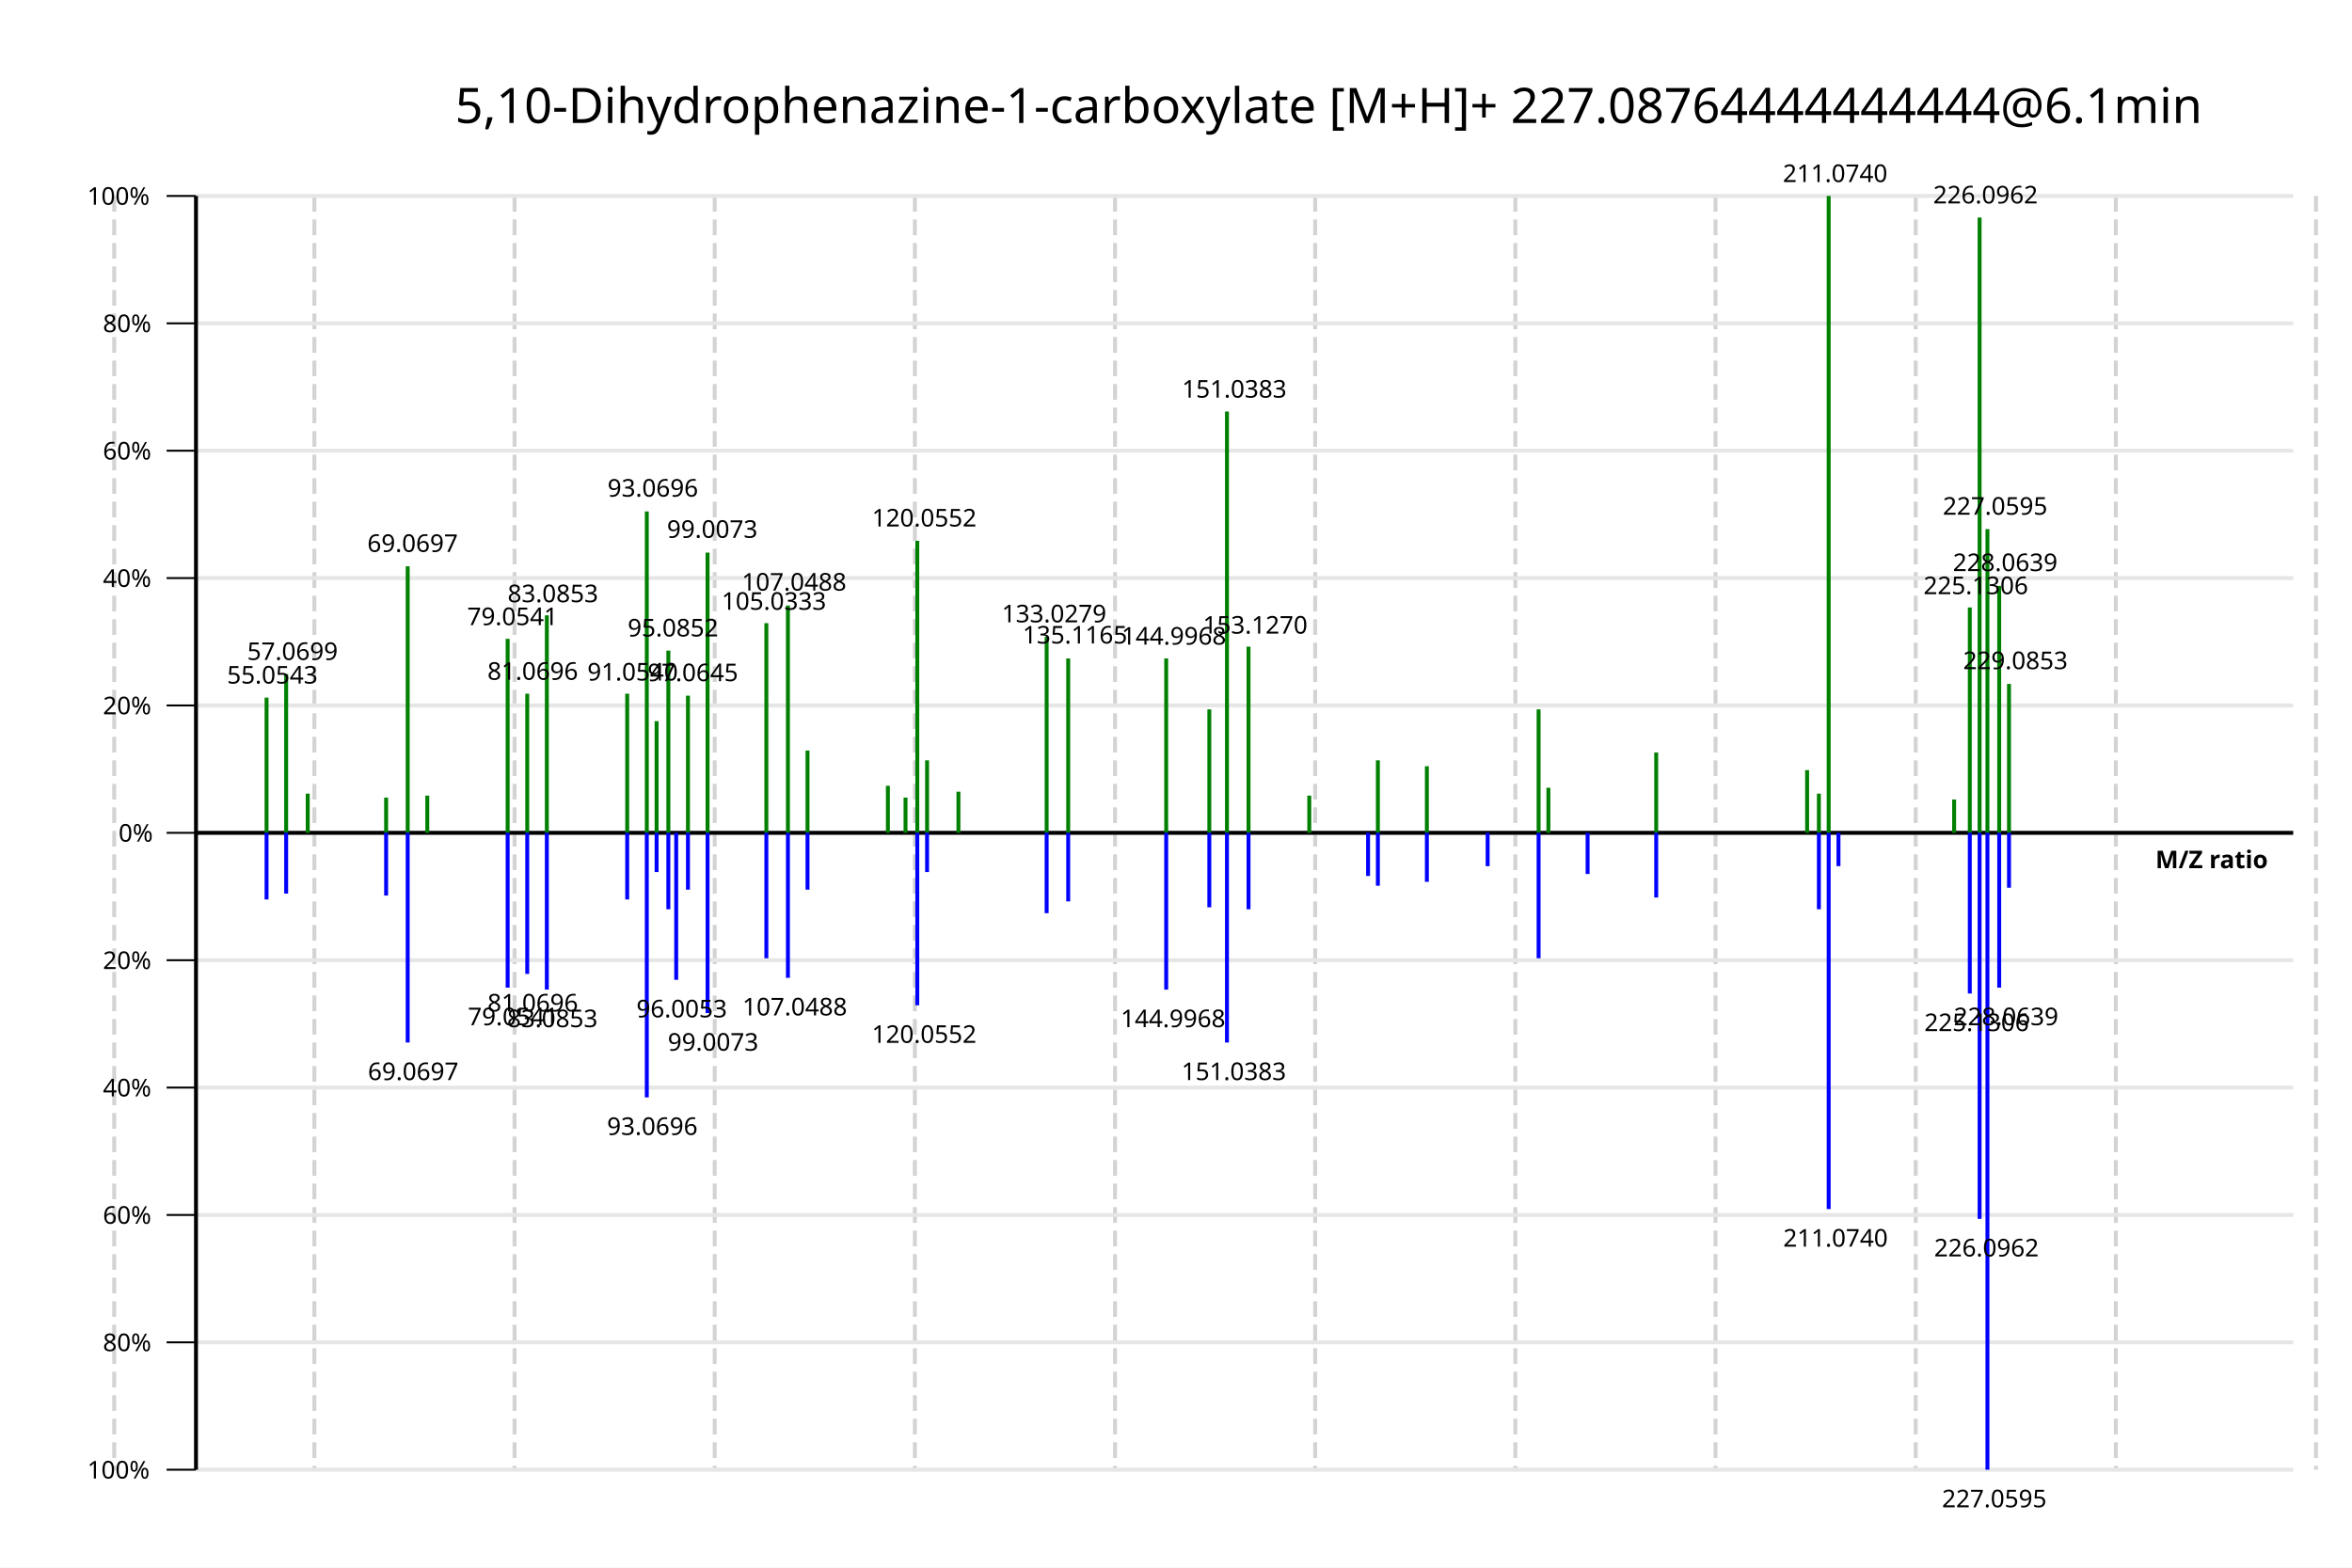
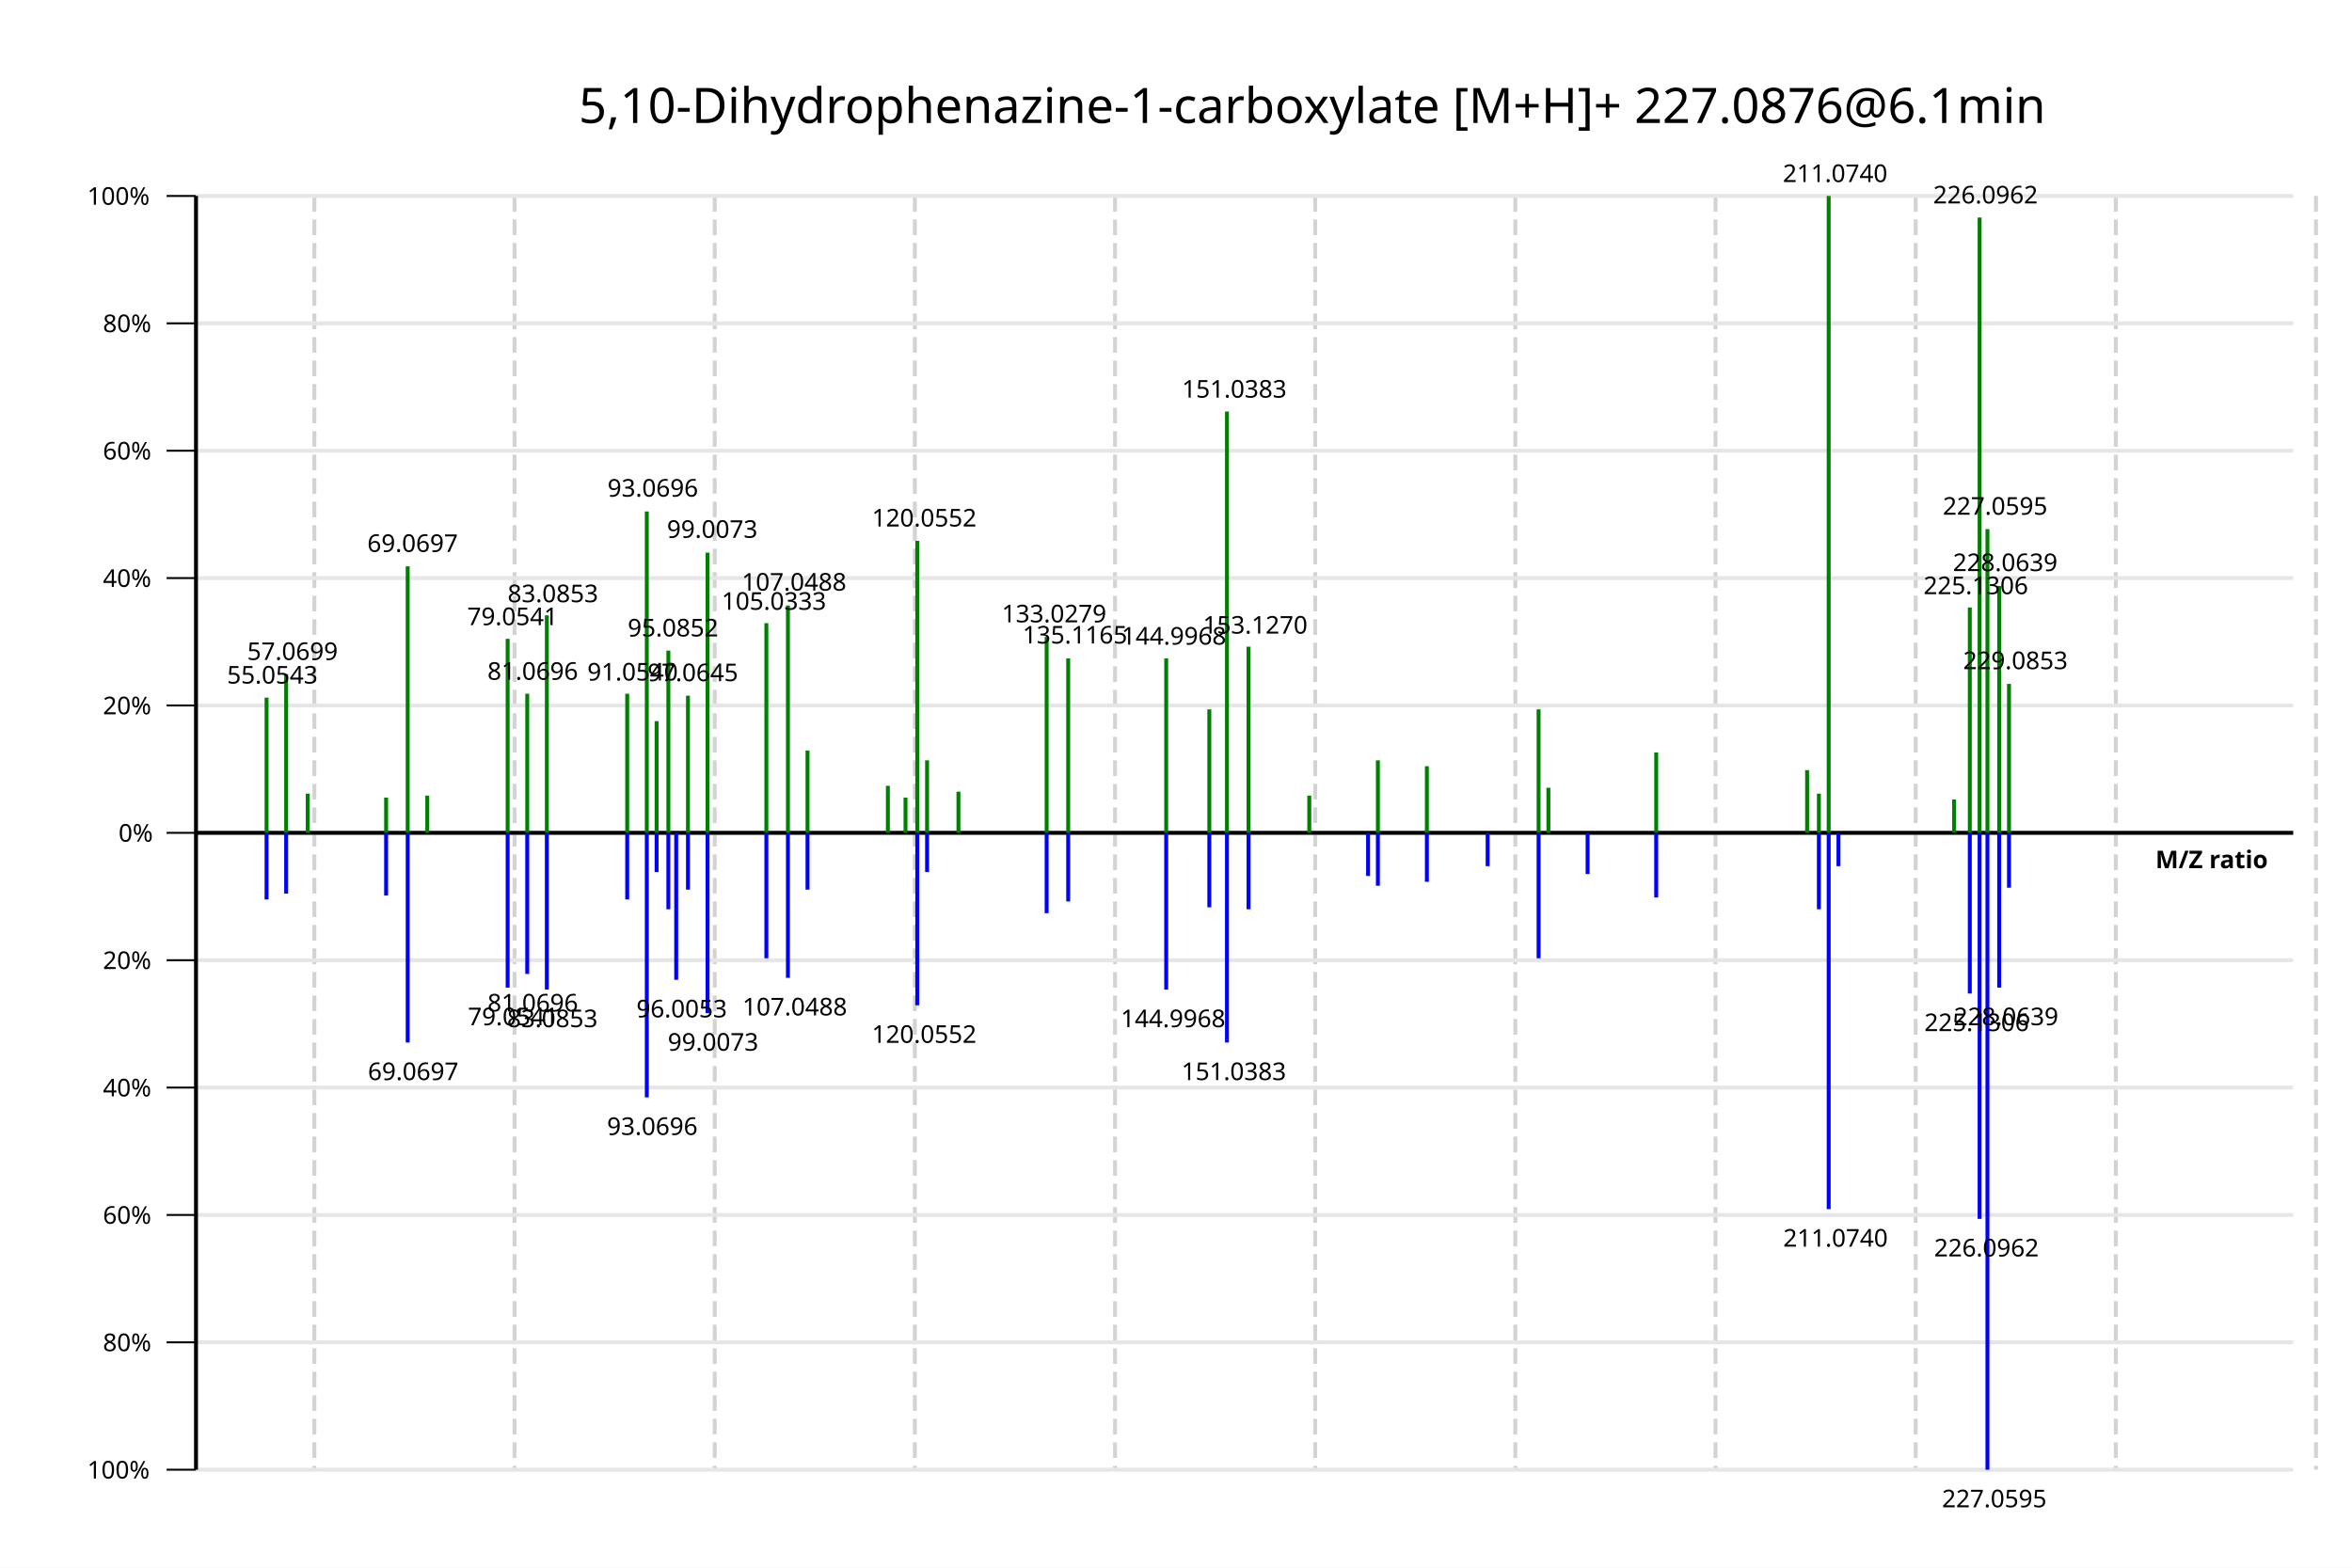
<svg xmlns="http://www.w3.org/2000/svg" preserveAspectRatio="xMaxYMax" width="1200" height="800" viewBox="0 0 1200 800">
  <rect x="0" y="0" width="1200" height="800" style="fill: #FFFFFF" />
-   <line x1="58.269" x2="58.269" y1="100" y2="750" style="stroke: #D3D3D3; stroke-width: 2; stroke-dash: dash;" stroke-dasharray="8 4" />
  <line x1="160.394" x2="160.394" y1="100" y2="750" style="stroke: #D3D3D3; stroke-width: 2; stroke-dash: dash;" stroke-dasharray="8 4" />
  <line x1="262.518" x2="262.518" y1="100" y2="750" style="stroke: #D3D3D3; stroke-width: 2; stroke-dash: dash;" stroke-dasharray="8 4" />
  <line x1="364.642" x2="364.642" y1="100" y2="750" style="stroke: #D3D3D3; stroke-width: 2; stroke-dash: dash;" stroke-dasharray="8 4" />
  <line x1="466.767" x2="466.767" y1="100" y2="750" style="stroke: #D3D3D3; stroke-width: 2; stroke-dash: dash;" stroke-dasharray="8 4" />
  <line x1="568.891" x2="568.891" y1="100" y2="750" style="stroke: #D3D3D3; stroke-width: 2; stroke-dash: dash;" stroke-dasharray="8 4" />
  <line x1="671.016" x2="671.016" y1="100" y2="750" style="stroke: #D3D3D3; stroke-width: 2; stroke-dash: dash;" stroke-dasharray="8 4" />
  <line x1="773.14" x2="773.14" y1="100" y2="750" style="stroke: #D3D3D3; stroke-width: 2; stroke-dash: dash;" stroke-dasharray="8 4" />
  <line x1="875.264" x2="875.264" y1="100" y2="750" style="stroke: #D3D3D3; stroke-width: 2; stroke-dash: dash;" stroke-dasharray="8 4" />
  <line x1="977.389" x2="977.389" y1="100" y2="750" style="stroke: #D3D3D3; stroke-width: 2; stroke-dash: dash;" stroke-dasharray="8 4" />
  <line x1="1079.513" x2="1079.513" y1="100" y2="750" style="stroke: #D3D3D3; stroke-width: 2; stroke-dash: dash;" stroke-dasharray="8 4" />
  <line x1="1181.637" x2="1181.637" y1="100" y2="750" style="stroke: #D3D3D3; stroke-width: 2; stroke-dash: dash;" stroke-dasharray="8 4" />
  <line x1="100" x2="85" y1="425" y2="425" style="stroke: #000000; stroke-width: 1; stroke-dash: solid;" />
  <line x1="100" x2="1170" y1="425" y2="425" style="stroke: #E6E6E6; stroke-width: 2; stroke-dash: solid;" />
  <text x="60.488" y="429.495" style="font-style: normal;font-size: 12.5px;font-family: Microsoft YaHei;color: black;fill: #000000;">0%</text>
  <line x1="100" x2="85" y1="360" y2="360" style="stroke: #000000; stroke-width: 1; stroke-dash: solid;" />
  <line x1="100" x2="1170" y1="360" y2="360" style="stroke: #E6E6E6; stroke-width: 2; stroke-dash: solid;" />
  <text x="52.502" y="364.495" style="font-style: normal;font-size: 12.5px;font-family: Microsoft YaHei;color: black;fill: #000000;">20%</text>
  <line x1="100" x2="85" y1="490" y2="490" style="stroke: #000000; stroke-width: 1; stroke-dash: solid;" />
  <line x1="100" x2="1170" y1="490" y2="490" style="stroke: #E6E6E6; stroke-width: 2; stroke-dash: solid;" />
  <text x="52.502" y="494.495" style="font-style: normal;font-size: 12.5px;font-family: Microsoft YaHei;color: black;fill: #000000;">20%</text>
  <line x1="100" x2="85" y1="295" y2="295" style="stroke: #000000; stroke-width: 1; stroke-dash: solid;" />
  <line x1="100" x2="1170" y1="295" y2="295" style="stroke: #E6E6E6; stroke-width: 2; stroke-dash: solid;" />
  <text x="52.502" y="299.495" style="font-style: normal;font-size: 12.5px;font-family: Microsoft YaHei;color: black;fill: #000000;">40%</text>
  <line x1="100" x2="85" y1="555" y2="555" style="stroke: #000000; stroke-width: 1; stroke-dash: solid;" />
  <line x1="100" x2="1170" y1="555" y2="555" style="stroke: #E6E6E6; stroke-width: 2; stroke-dash: solid;" />
  <text x="52.502" y="559.495" style="font-style: normal;font-size: 12.5px;font-family: Microsoft YaHei;color: black;fill: #000000;">40%</text>
  <line x1="100" x2="85" y1="230" y2="230" style="stroke: #000000; stroke-width: 1; stroke-dash: solid;" />
  <line x1="100" x2="1170" y1="230" y2="230" style="stroke: #E6E6E6; stroke-width: 2; stroke-dash: solid;" />
  <text x="52.502" y="234.495" style="font-style: normal;font-size: 12.5px;font-family: Microsoft YaHei;color: black;fill: #000000;">60%</text>
  <line x1="100" x2="85" y1="620" y2="620" style="stroke: #000000; stroke-width: 1; stroke-dash: solid;" />
  <line x1="100" x2="1170" y1="620" y2="620" style="stroke: #E6E6E6; stroke-width: 2; stroke-dash: solid;" />
  <text x="52.502" y="624.495" style="font-style: normal;font-size: 12.5px;font-family: Microsoft YaHei;color: black;fill: #000000;">60%</text>
  <line x1="100" x2="85" y1="165" y2="165" style="stroke: #000000; stroke-width: 1; stroke-dash: solid;" />
  <line x1="100" x2="1170" y1="165" y2="165" style="stroke: #E6E6E6; stroke-width: 2; stroke-dash: solid;" />
  <text x="52.502" y="169.495" style="font-style: normal;font-size: 12.5px;font-family: Microsoft YaHei;color: black;fill: #000000;">80%</text>
  <line x1="100" x2="85" y1="685" y2="685" style="stroke: #000000; stroke-width: 1; stroke-dash: solid;" />
  <line x1="100" x2="1170" y1="685" y2="685" style="stroke: #E6E6E6; stroke-width: 2; stroke-dash: solid;" />
  <text x="52.502" y="689.495" style="font-style: normal;font-size: 12.5px;font-family: Microsoft YaHei;color: black;fill: #000000;">80%</text>
  <line x1="100" x2="85" y1="100" y2="100" style="stroke: #000000; stroke-width: 1; stroke-dash: solid;" />
  <line x1="100" x2="1170" y1="100" y2="100" style="stroke: #E6E6E6; stroke-width: 2; stroke-dash: solid;" />
  <text x="44.516" y="104.495" style="font-style: normal;font-size: 12.5px;font-family: Microsoft YaHei;color: black;fill: #000000;">100%</text>
  <line x1="100" x2="85" y1="750" y2="750" style="stroke: #000000; stroke-width: 1; stroke-dash: solid;" />
  <line x1="100" x2="1170" y1="750" y2="750" style="stroke: #E6E6E6; stroke-width: 2; stroke-dash: solid;" />
  <text x="44.516" y="754.495" style="font-style: normal;font-size: 12.5px;font-family: Microsoft YaHei;color: black;fill: #000000;">100%</text>
  <line x1="100" x2="100" y1="100" y2="750" style="stroke: #000000; stroke-width: 2; stroke-dash: solid;" />
  <text x="50.004" y="502.399" style="font-style: strong;font-weight:bold;font-size: 12.5px;font-family: Microsoft YaHei;color: black;fill: #000000;transform-origin: 50.004px 502.399px;" transform="rotate(-90)">Relative Intensity(%)</text>
  <line x1="100" x2="1170" y1="425" y2="425" style="stroke: #000000; stroke-width: 2; stroke-dash: solid;" />
  <text x="1099.708" y="443.054" style="font-style: strong;font-weight:bold;font-size: 12.5px;font-family: Microsoft YaHei;color: black;fill: #000000;">M/Z ratio</text>
  <rect x="135" y="356" width="2" height="69" style="fill: #008000" />
  <rect x="145" y="344" width="2" height="81" style="fill: #008000" />
  <rect x="156" y="405" width="2" height="20" style="fill: #008000" />
  <rect x="196" y="407" width="2" height="18" style="fill: #008000" />
  <rect x="207" y="289" width="2" height="136" style="fill: #008000" />
  <rect x="217" y="406" width="2" height="19" style="fill: #008000" />
  <rect x="258" y="326" width="2" height="99" style="fill: #008000" />
  <rect x="268" y="354" width="2" height="71" style="fill: #008000" />
  <rect x="278" y="314" width="2" height="111" style="fill: #008000" />
  <rect x="319" y="354" width="2" height="71" style="fill: #008000" />
  <rect x="329" y="261" width="2" height="164" style="fill: #008000" />
  <rect x="334" y="368" width="2" height="57" style="fill: #008000" />
  <rect x="340" y="332" width="2" height="93" style="fill: #008000" />
  <rect x="350" y="355" width="2" height="70" style="fill: #008000" />
  <rect x="360" y="282" width="2" height="143" style="fill: #008000" />
  <rect x="390" y="318" width="2" height="107" style="fill: #008000" />
  <rect x="401" y="309" width="2" height="116" style="fill: #008000" />
  <rect x="411" y="383" width="2" height="42" style="fill: #008000" />
  <rect x="452" y="401" width="2" height="24" style="fill: #008000" />
  <rect x="461" y="407" width="2" height="18" style="fill: #008000" />
  <rect x="467" y="276" width="2" height="149" style="fill: #008000" />
  <rect x="472" y="388" width="2" height="37" style="fill: #008000" />
  <rect x="488" y="404" width="2" height="21" style="fill: #008000" />
  <rect x="533" y="325" width="2" height="100" style="fill: #008000" />
  <rect x="544" y="336" width="2" height="89" style="fill: #008000" />
  <rect x="594" y="336" width="2" height="89" style="fill: #008000" />
  <rect x="616" y="362" width="2" height="63" style="fill: #008000" />
  <rect x="625" y="210" width="2" height="215" style="fill: #008000" />
  <rect x="636" y="330" width="2" height="95" style="fill: #008000" />
  <rect x="667" y="406" width="2" height="19" style="fill: #008000" />
  <rect x="702" y="388" width="2" height="37" style="fill: #008000" />
  <rect x="727" y="391" width="2" height="34" style="fill: #008000" />
  <rect x="784" y="362" width="2" height="63" style="fill: #008000" />
  <rect x="789" y="402" width="2" height="23" style="fill: #008000" />
  <rect x="844" y="384" width="2" height="41" style="fill: #008000" />
  <rect x="921" y="393" width="2" height="32" style="fill: #008000" />
  <rect x="927" y="405" width="2" height="20" style="fill: #008000" />
  <rect x="932" y="100" width="2" height="325" style="fill: #008000" />
  <rect x="996" y="408" width="2" height="17" style="fill: #008000" />
  <rect x="1004" y="310" width="2" height="115" style="fill: #008000" />
  <rect x="1009" y="111" width="2" height="314" style="fill: #008000" />
  <rect x="1013" y="270" width="2" height="155" style="fill: #008000" />
  <rect x="1019" y="299" width="2" height="126" style="fill: #008000" />
  <rect x="1024" y="349" width="2" height="76" style="fill: #008000" />
  <rect x="135" y="425" width="2" height="34" style="fill: #0000FF" />
  <rect x="145" y="425" width="2" height="31" style="fill: #0000FF" />
  <rect x="196" y="425" width="2" height="32" style="fill: #0000FF" />
  <rect x="207" y="425" width="2" height="107" style="fill: #0000FF" />
  <rect x="258" y="425" width="2" height="79" style="fill: #0000FF" />
  <rect x="268" y="425" width="2" height="72" style="fill: #0000FF" />
  <rect x="278" y="425" width="2" height="80" style="fill: #0000FF" />
  <rect x="319" y="425" width="2" height="34" style="fill: #0000FF" />
  <rect x="329" y="425" width="2" height="135" style="fill: #0000FF" />
  <rect x="334" y="425" width="2" height="20" style="fill: #0000FF" />
  <rect x="340" y="425" width="2" height="39" style="fill: #0000FF" />
  <rect x="344" y="425" width="2" height="75" style="fill: #0000FF" />
  <rect x="350" y="425" width="2" height="29" style="fill: #0000FF" />
  <rect x="360" y="425" width="2" height="92" style="fill: #0000FF" />
  <rect x="390" y="425" width="2" height="64" style="fill: #0000FF" />
  <rect x="401" y="425" width="2" height="74" style="fill: #0000FF" />
  <rect x="411" y="425" width="2" height="29" style="fill: #0000FF" />
  <rect x="467" y="425" width="2" height="88" style="fill: #0000FF" />
  <rect x="472" y="425" width="2" height="20" style="fill: #0000FF" />
  <rect x="533" y="425" width="2" height="41" style="fill: #0000FF" />
  <rect x="544" y="425" width="2" height="35" style="fill: #0000FF" />
  <rect x="594" y="425" width="2" height="80" style="fill: #0000FF" />
  <rect x="616" y="425" width="2" height="38" style="fill: #0000FF" />
  <rect x="625" y="425" width="2" height="107" style="fill: #0000FF" />
  <rect x="636" y="425" width="2" height="39" style="fill: #0000FF" />
  <rect x="697" y="425" width="2" height="22" style="fill: #0000FF" />
  <rect x="702" y="425" width="2" height="27" style="fill: #0000FF" />
  <rect x="727" y="425" width="2" height="25" style="fill: #0000FF" />
  <rect x="758" y="425" width="2" height="17" style="fill: #0000FF" />
  <rect x="784" y="425" width="2" height="64" style="fill: #0000FF" />
  <rect x="809" y="425" width="2" height="21" style="fill: #0000FF" />
  <rect x="844" y="425" width="2" height="33" style="fill: #0000FF" />
  <rect x="927" y="425" width="2" height="39" style="fill: #0000FF" />
  <rect x="932" y="425" width="2" height="192" style="fill: #0000FF" />
  <rect x="937" y="425" width="2" height="17" style="fill: #0000FF" />
  <rect x="1004" y="425" width="2" height="82" style="fill: #0000FF" />
  <rect x="1009" y="425" width="2" height="197" style="fill: #0000FF" />
  <rect x="1013" y="425" width="2" height="325" style="fill: #0000FF" />
  <rect x="1019" y="425" width="2" height="79" style="fill: #0000FF" />
  <rect x="1024" y="425" width="2" height="28" style="fill: #0000FF" />
  <text x="115.838" y="348.82" style="font-style: normal;font-size: 12.5px;font-family: Segoe UI;color: black;fill: #000000;">55.0543</text>
  <text x="126.13" y="336.781" style="font-style: normal;font-size: 12.5px;font-family: Segoe UI;color: black;fill: #000000;">57.0699</text>
  <text x="187.404" y="281.645" style="font-style: normal;font-size: 12.5px;font-family: Segoe UI;color: black;fill: #000000;">69.0697</text>
  <text x="238.387" y="318.999" style="font-style: normal;font-size: 12.5px;font-family: Segoe UI;color: black;fill: #000000;">79.0541</text>
  <text x="248.678" y="346.894" style="font-style: normal;font-size: 12.5px;font-family: Segoe UI;color: black;fill: #000000;">81.0696</text>
  <text x="258.971" y="307.308" style="font-style: normal;font-size: 12.5px;font-family: Segoe UI;color: black;fill: #000000;">83.0853</text>
  <text x="299.661" y="347.264" style="font-style: normal;font-size: 12.5px;font-family: Segoe UI;color: black;fill: #000000;">91.0540</text>
  <text x="309.953" y="253.442" style="font-style: normal;font-size: 12.5px;font-family: Segoe UI;color: black;fill: #000000;">93.0696</text>
  <text x="320.245" y="324.773" style="font-style: normal;font-size: 12.5px;font-family: Segoe UI;color: black;fill: #000000;">95.0852</text>
  <text x="330.352" y="347.603" style="font-style: normal;font-size: 12.5px;font-family: Segoe UI;color: black;fill: #000000;">97.0645</text>
  <text x="340.272" y="274.453" style="font-style: normal;font-size: 12.5px;font-family: Segoe UI;color: black;fill: #000000;">99.0073</text>
  <text x="368.143" y="311.171" style="font-style: normal;font-size: 12.5px;font-family: Segoe UI;color: black;fill: #000000;">105.0333</text>
  <text x="378.434" y="301.388" style="font-style: normal;font-size: 12.5px;font-family: Segoe UI;color: black;fill: #000000;">107.0488</text>
  <text x="444.848" y="268.665" style="font-style: normal;font-size: 12.5px;font-family: Segoe UI;color: black;fill: #000000;">120.0552</text>
  <text x="511.089" y="317.572" style="font-style: normal;font-size: 12.5px;font-family: Segoe UI;color: black;fill: #000000;">133.0279</text>
  <text x="521.754" y="328.395" style="font-style: normal;font-size: 12.5px;font-family: Segoe UI;color: black;fill: #000000;">135.1165</text>
  <text x="572.205" y="328.945" style="font-style: normal;font-size: 12.5px;font-family: Segoe UI;color: black;fill: #000000;">144.9968</text>
  <text x="603.054" y="202.91" style="font-style: normal;font-size: 12.5px;font-family: Segoe UI;color: black;fill: #000000;">151.0383</text>
  <text x="613.72" y="323.338" style="font-style: normal;font-size: 12.5px;font-family: Segoe UI;color: black;fill: #000000;">153.1270</text>
  <text x="909.61" y="92.886" style="font-style: normal;font-size: 12.5px;font-family: Segoe UI;color: black;fill: #000000;">211.0740</text>
  <text x="981.386" y="303.194" style="font-style: normal;font-size: 12.5px;font-family: Segoe UI;color: black;fill: #000000;">225.1306</text>
  <text x="986.316" y="103.814" style="font-style: normal;font-size: 12.5px;font-family: Segoe UI;color: black;fill: #000000;">226.0962</text>
  <text x="991.235" y="262.651" style="font-style: normal;font-size: 12.5px;font-family: Segoe UI;color: black;fill: #000000;">227.0595</text>
  <text x="996.364" y="291.428" style="font-style: normal;font-size: 12.5px;font-family: Segoe UI;color: black;fill: #000000;">228.0639</text>
  <text x="1001.579" y="341.46" style="font-style: normal;font-size: 12.5px;font-family: Segoe UI;color: black;fill: #000000;">229.0853</text>
  <text x="187.698" y="551.168" style="font-style: normal;font-size: 12.5px;font-family: Segoe UI;color: black;fill: #000000;">69.0697</text>
  <text x="238.698" y="523.168" style="font-style: normal;font-size: 12.5px;font-family: Segoe UI;color: black;fill: #000000;">79.0541</text>
  <text x="248.698" y="516.168" style="font-style: normal;font-size: 12.5px;font-family: Segoe UI;color: black;fill: #000000;">81.0696</text>
  <text x="258.698" y="524.168" style="font-style: normal;font-size: 12.5px;font-family: Segoe UI;color: black;fill: #000000;">83.0853</text>
  <text x="309.698" y="579.168" style="font-style: normal;font-size: 12.5px;font-family: Segoe UI;color: black;fill: #000000;">93.0696</text>
  <text x="324.698" y="519.168" style="font-style: normal;font-size: 12.5px;font-family: Segoe UI;color: black;fill: #000000;">96.0053</text>
  <text x="340.698" y="536.168" style="font-style: normal;font-size: 12.5px;font-family: Segoe UI;color: black;fill: #000000;">99.0073</text>
  <text x="378.799" y="518.168" style="font-style: normal;font-size: 12.5px;font-family: Segoe UI;color: black;fill: #000000;">107.0488</text>
  <text x="444.799" y="532.168" style="font-style: normal;font-size: 12.5px;font-family: Segoe UI;color: black;fill: #000000;">120.0552</text>
  <text x="571.799" y="524.168" style="font-style: normal;font-size: 12.5px;font-family: Segoe UI;color: black;fill: #000000;">144.9968</text>
  <text x="602.799" y="551.168" style="font-style: normal;font-size: 12.5px;font-family: Segoe UI;color: black;fill: #000000;">151.0383</text>
  <text x="909.799" y="636.168" style="font-style: normal;font-size: 12.5px;font-family: Segoe UI;color: black;fill: #000000;">211.0740</text>
  <text x="981.799" y="526.168" style="font-style: normal;font-size: 12.5px;font-family: Segoe UI;color: black;fill: #000000;">225.1306</text>
  <text x="986.799" y="641.168" style="font-style: normal;font-size: 12.5px;font-family: Segoe UI;color: black;fill: #000000;">226.0962</text>
  <text x="990.799" y="769.168" style="font-style: normal;font-size: 12.5px;font-family: Segoe UI;color: black;fill: #000000;">227.0595</text>
  <text x="996.799" y="523.168" style="font-style: normal;font-size: 12.5px;font-family: Segoe UI;color: black;fill: #000000;">228.0639</text>
-   <text x="232.182" y="62.756" style="font-style: normal;font-size: 25px;font-family: Microsoft YaHei;color: black;fill: #000000;">5,10-Dihydrophenazine-1-carboxylate [M+H]+ 227.08764444444444@6.1min</text>
+   <text x="295.267" y="62.756" style="font-style: normal;font-size: 25px;font-family: Microsoft YaHei;color: black;fill: #000000;">5,10-Dihydrophenazine-1-carboxylate [M+H]+ 227.0876@6.1min</text>
</svg>
